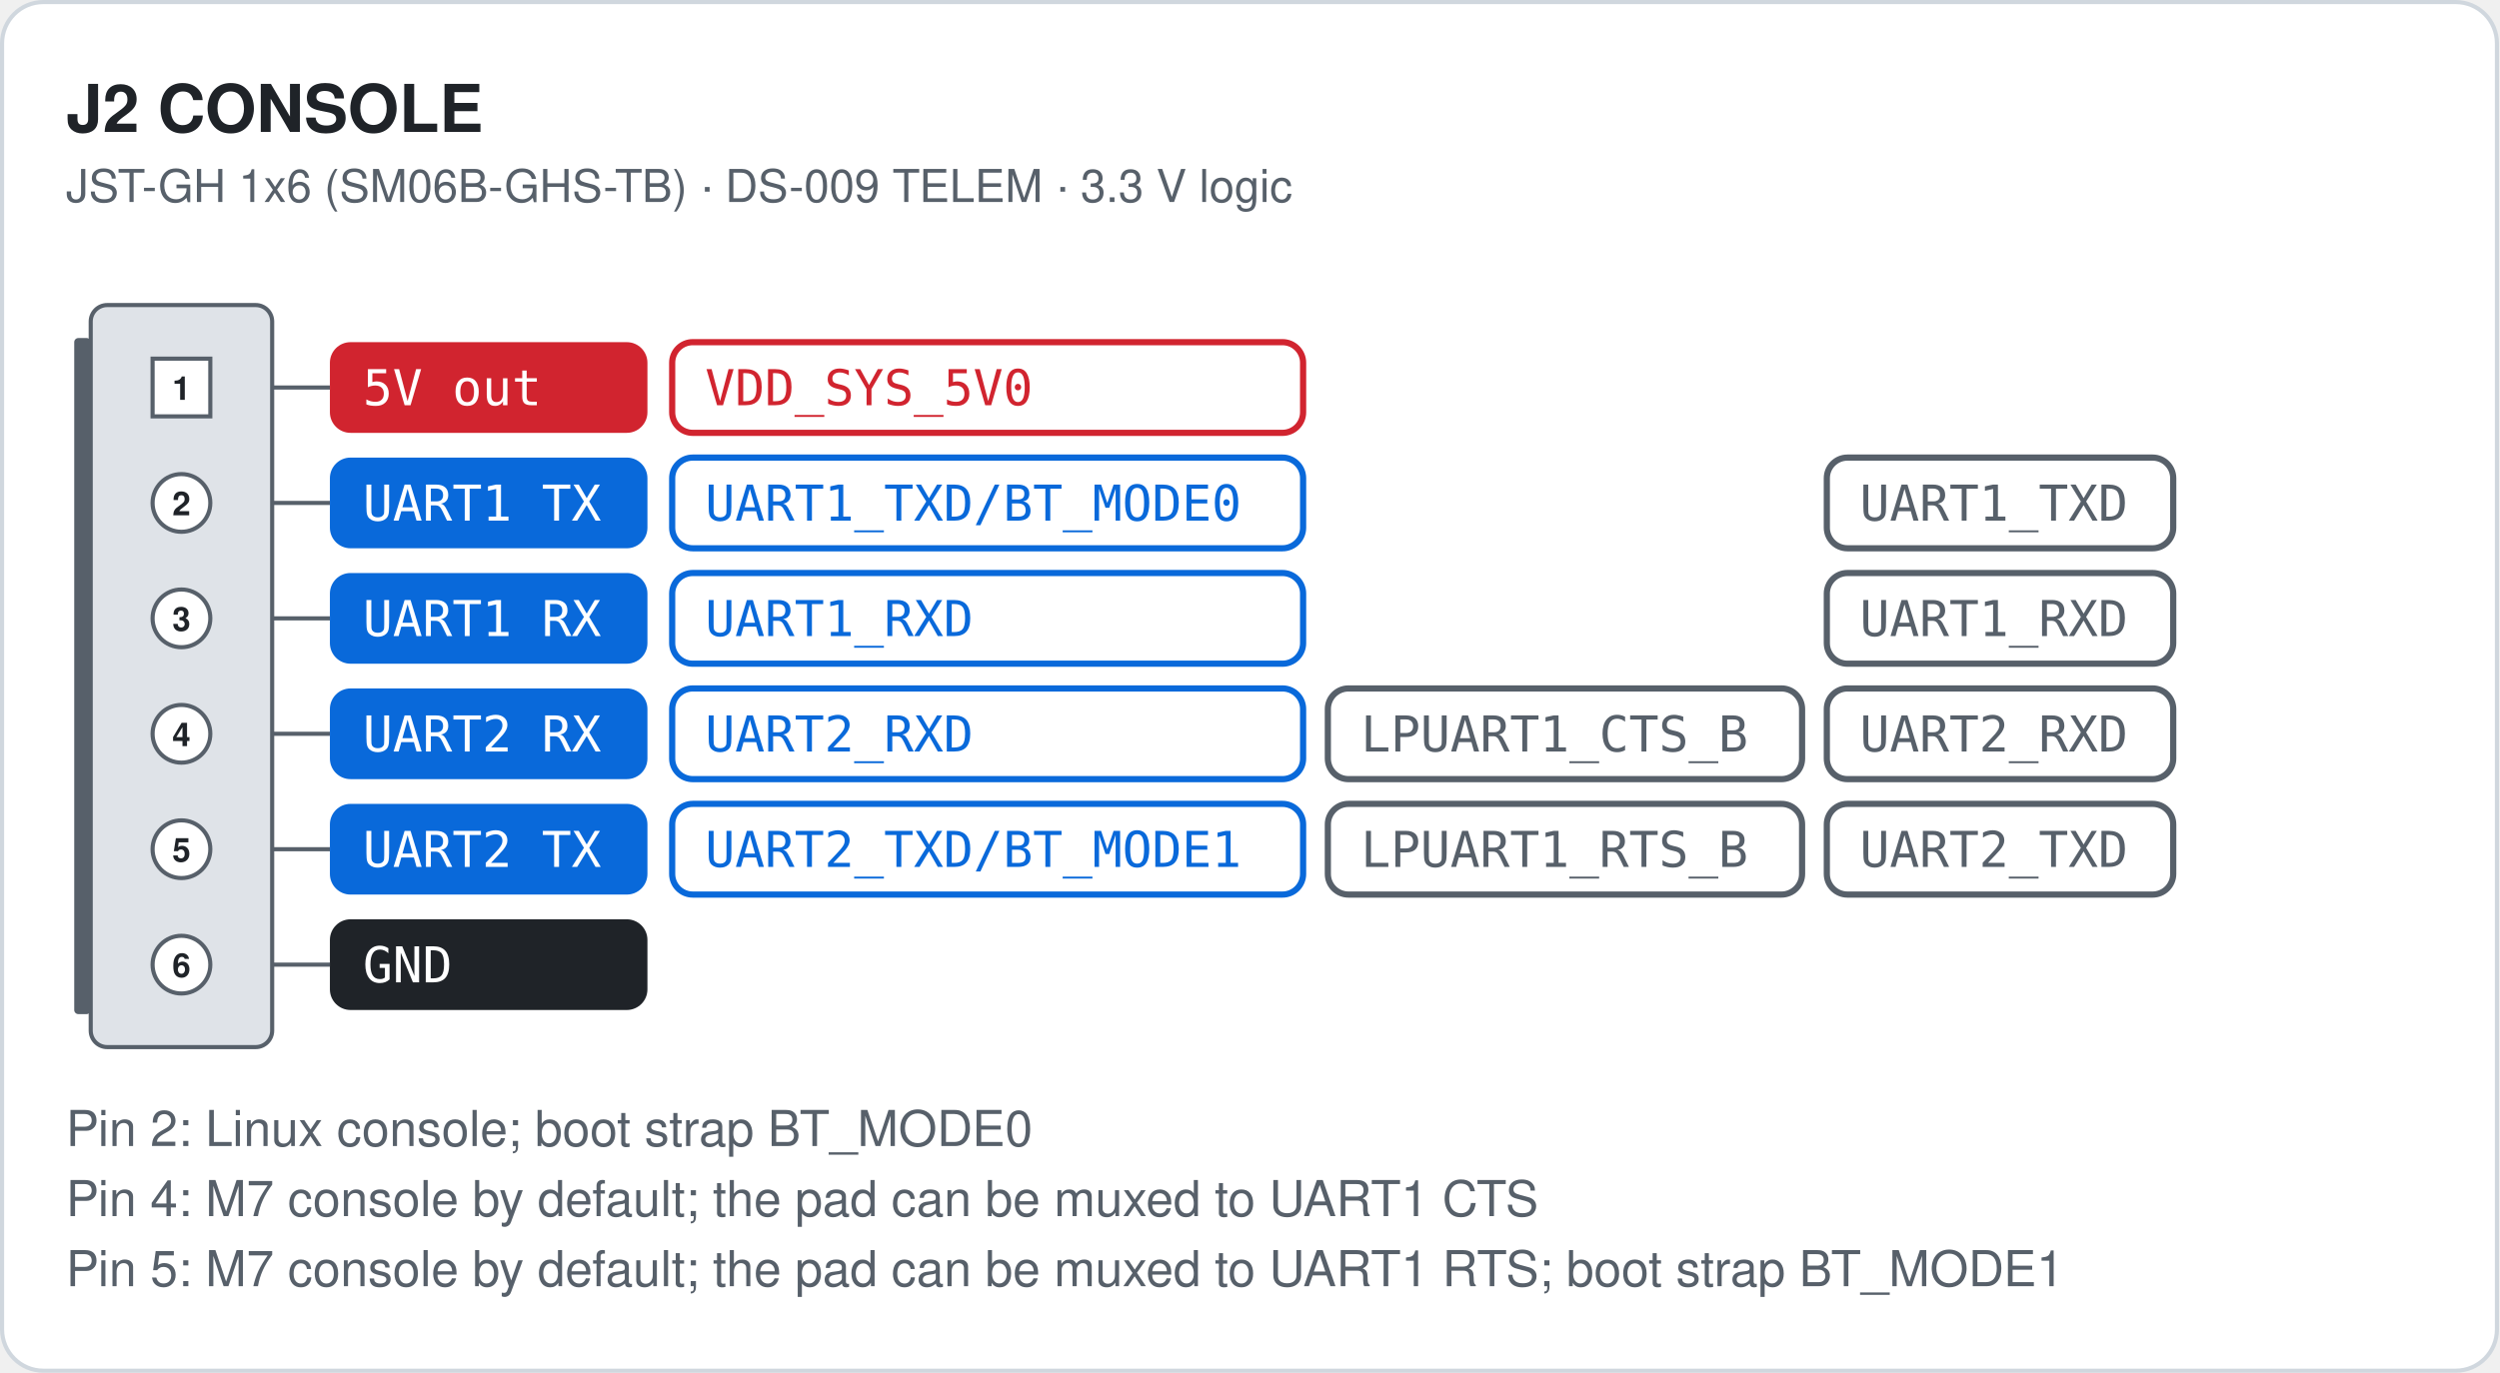
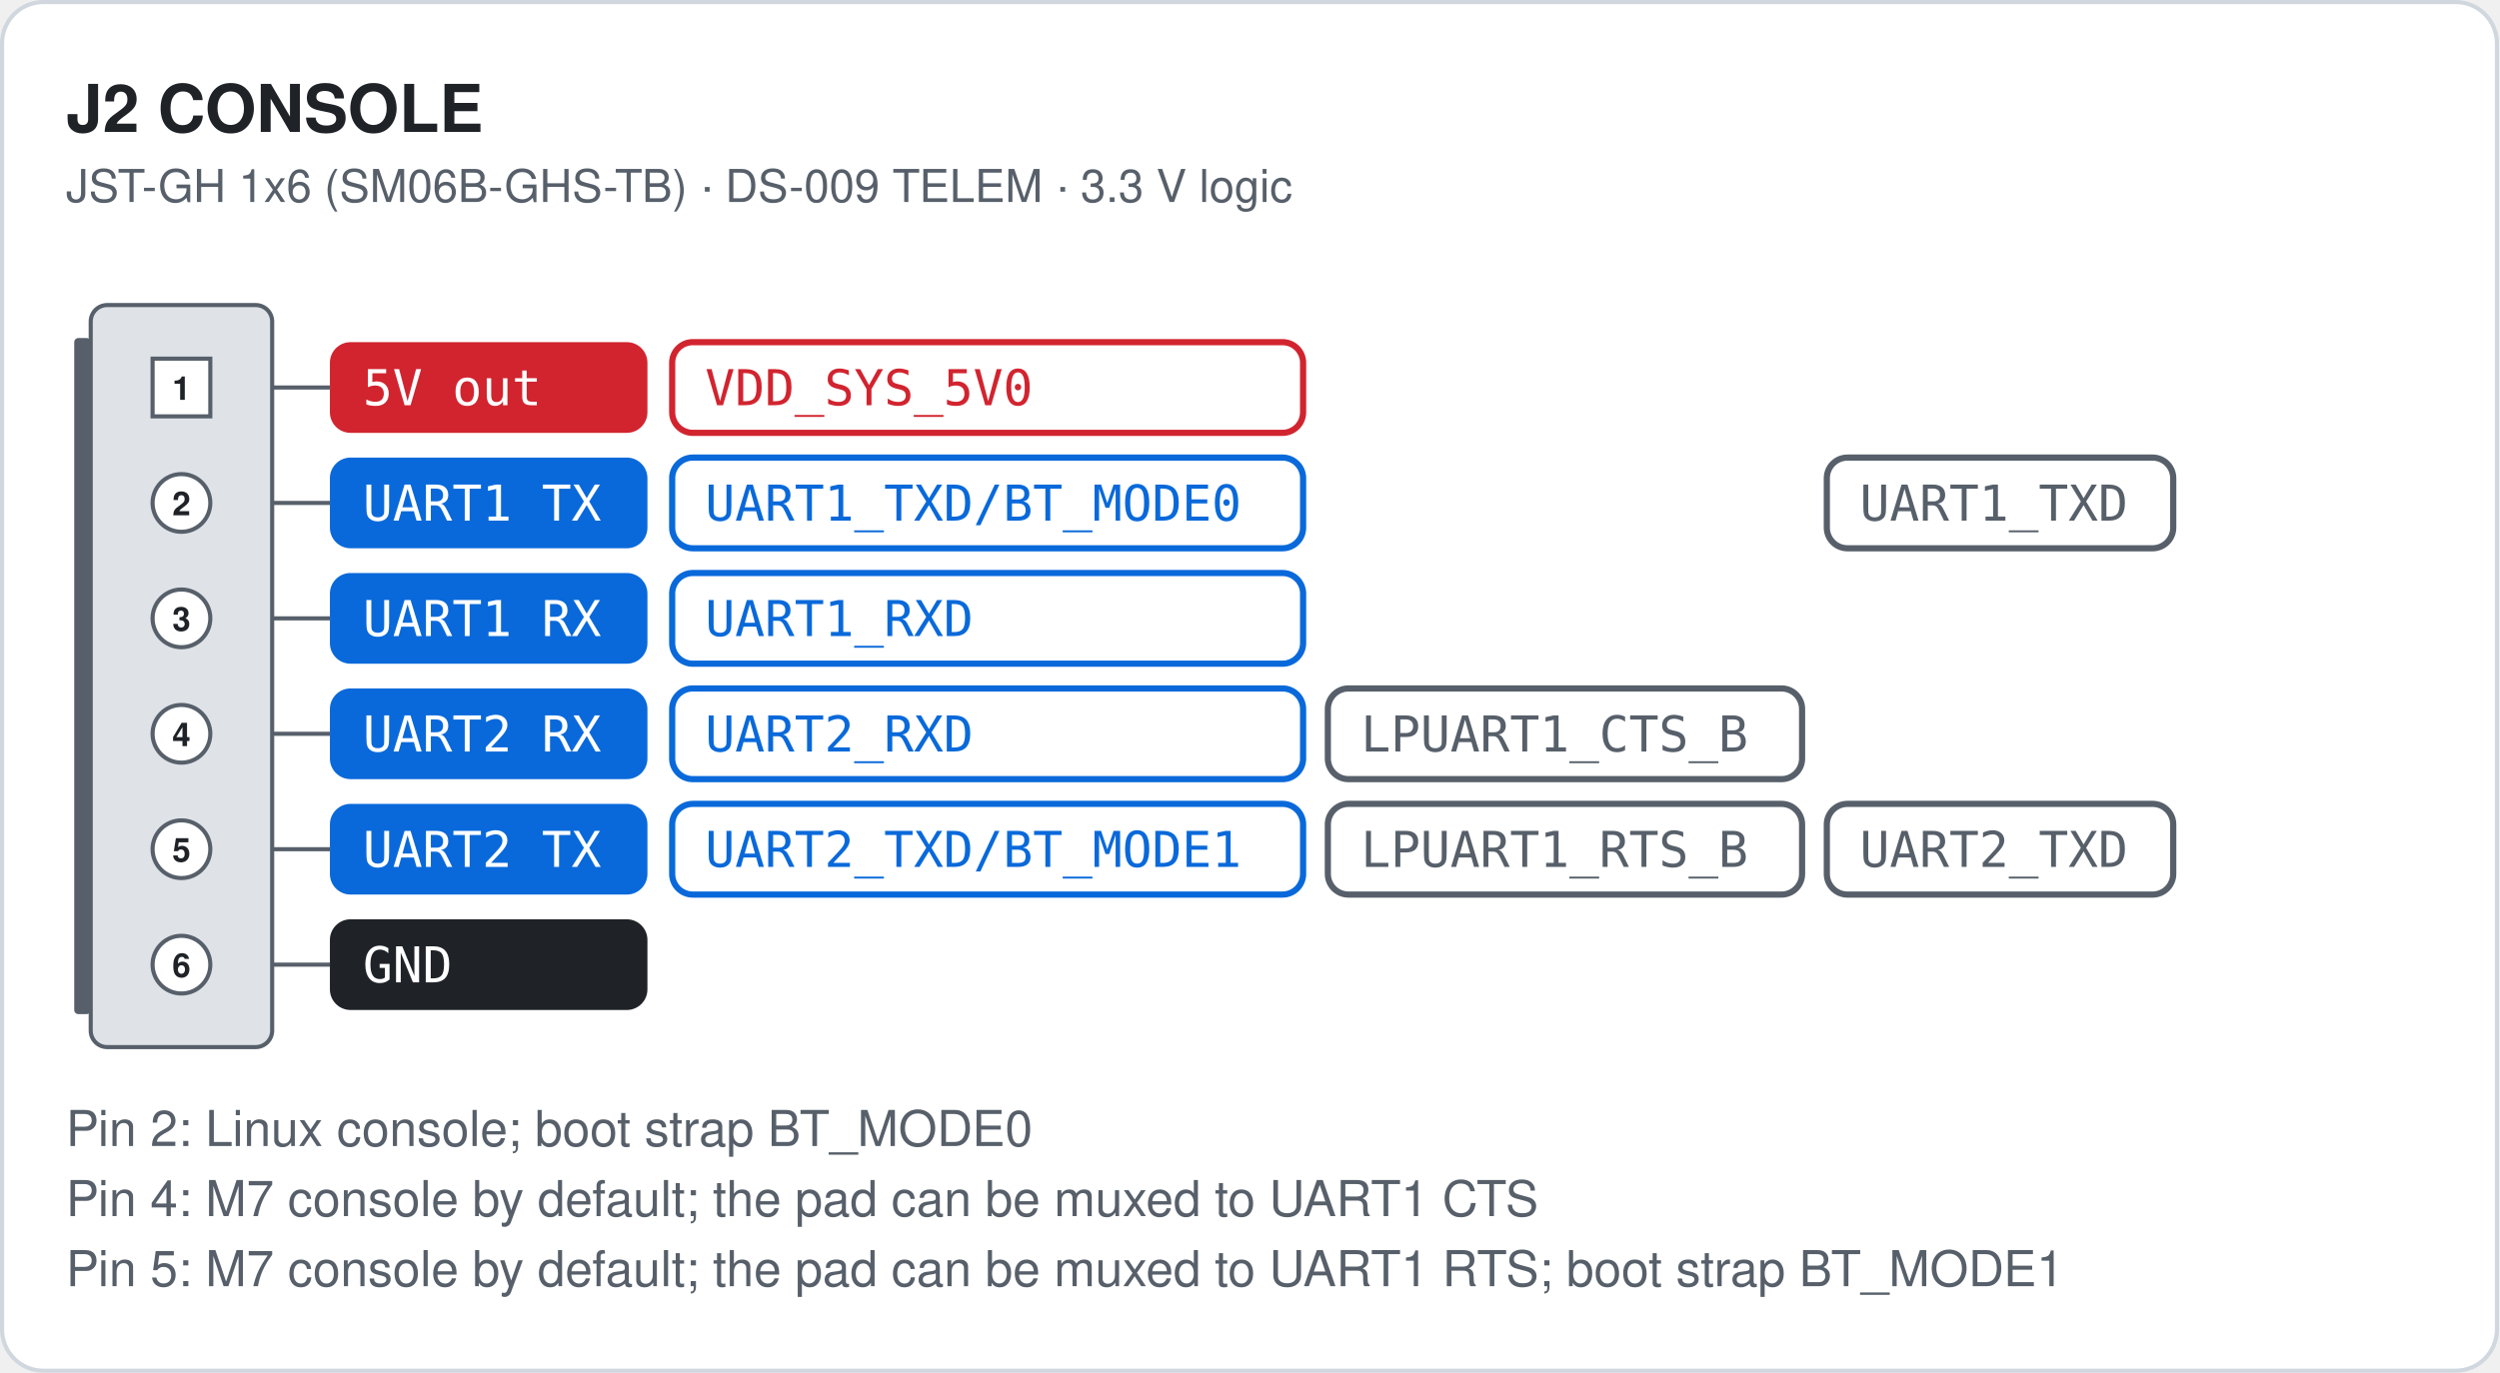
<svg xmlns="http://www.w3.org/2000/svg" width="606" height="333" viewBox="0 0 606 333" data-theme="light" data-conn="main/J2" data-cat="uart" data-fill="#0969da" data-heading="main-j2-console">
  <rect x="0.5" y="0.5" width="605" height="332" rx="10" fill="#ffffff" stroke="#d0d7de" />
  <text x="16" y="32" font-family="'IBM Plex Sans', -apple-system, 'Segoe UI', Helvetica, Arial, sans-serif" font-size="16" font-weight="700" fill="#1f2328">J2 CONSOLE</text>
  <text x="16" y="49" font-family="'IBM Plex Sans', -apple-system, 'Segoe UI', Helvetica, Arial, sans-serif" font-size="11" fill="#57606a">JST-GH 1x6 (SM06B-GHS-TB) · DS-009 TELEM · 3.3 V logic</text>
  <rect x="22" y="74" width="44" height="180" rx="4" fill="#dfe3e8" stroke="#57606a" />
  <rect x="18" y="82" width="4" height="164" rx="1" fill="#57606a" />
  <g id="main-J2-pin-1" data-pin="1">
    <rect x="37.0" y="87.0" width="14" height="14" fill="#ffffff" stroke="#57606a" />
    <text x="44.0" y="97.0" text-anchor="middle" font-family="'IBM Plex Sans', -apple-system, 'Segoe UI', Helvetica, Arial, sans-serif" font-size="8" font-weight="600" fill="#1f2328">1</text>
    <line x1="66" y1="94.0" x2="80" y2="94.0" stroke="#57606a" stroke-width="1" />
    <rect x="80" y="83.0" width="77" height="22" rx="5" fill="#d1242f" />
    <text x="88" y="98.3" font-family="'IBM Plex Mono', ui-monospace, SFMono-Regular, Menlo, Consolas, monospace" font-size="12" font-weight="500" fill="#ffffff">5V out</text>
    <rect x="163" y="83.0" width="153" height="22" rx="5" fill="none" stroke="#d1242f" stroke-width="1.5" />
    <text x="171" y="98.3" font-family="'IBM Plex Mono', ui-monospace, SFMono-Regular, Menlo, Consolas, monospace" font-size="12" font-weight="500" fill="#d1242f">VDD_SYS_5V0</text>
  </g>
  <g id="main-J2-pin-2" data-pin="2">
    <circle cx="44.0" cy="122.0" r="7" fill="#ffffff" stroke="#57606a" />
    <text x="44.0" y="125.0" text-anchor="middle" font-family="'IBM Plex Sans', -apple-system, 'Segoe UI', Helvetica, Arial, sans-serif" font-size="8" font-weight="600" fill="#1f2328">2</text>
    <line x1="66" y1="122.0" x2="80" y2="122.0" stroke="#57606a" stroke-width="1" />
    <rect x="80" y="111.0" width="77" height="22" rx="5" fill="#0969da" />
    <text x="88" y="126.3" font-family="'IBM Plex Mono', ui-monospace, SFMono-Regular, Menlo, Consolas, monospace" font-size="12" font-weight="500" fill="#ffffff">UART1 TX</text>
    <rect x="163" y="111.0" width="153" height="22" rx="5" fill="none" stroke="#0969da" stroke-width="1.5" />
    <text x="171" y="126.3" font-family="'IBM Plex Mono', ui-monospace, SFMono-Regular, Menlo, Consolas, monospace" font-size="12" font-weight="500" fill="#0969da">UART1_TXD/BT_MODE0</text>
    <rect x="443" y="111.0" width="84" height="22" rx="5" fill="none" stroke="#57606a" stroke-width="1.5" />
    <text x="451" y="126.3" font-family="'IBM Plex Mono', ui-monospace, SFMono-Regular, Menlo, Consolas, monospace" font-size="12" font-weight="500" fill="#57606a">UART1_TXD</text>
  </g>
  <g id="main-J2-pin-3" data-pin="3">
    <circle cx="44.0" cy="150.0" r="7" fill="#ffffff" stroke="#57606a" />
    <text x="44.0" y="153.0" text-anchor="middle" font-family="'IBM Plex Sans', -apple-system, 'Segoe UI', Helvetica, Arial, sans-serif" font-size="8" font-weight="600" fill="#1f2328">3</text>
    <line x1="66" y1="150.0" x2="80" y2="150.0" stroke="#57606a" stroke-width="1" />
    <rect x="80" y="139.0" width="77" height="22" rx="5" fill="#0969da" />
    <text x="88" y="154.3" font-family="'IBM Plex Mono', ui-monospace, SFMono-Regular, Menlo, Consolas, monospace" font-size="12" font-weight="500" fill="#ffffff">UART1 RX</text>
    <rect x="163" y="139.0" width="153" height="22" rx="5" fill="none" stroke="#0969da" stroke-width="1.5" />
    <text x="171" y="154.3" font-family="'IBM Plex Mono', ui-monospace, SFMono-Regular, Menlo, Consolas, monospace" font-size="12" font-weight="500" fill="#0969da">UART1_RXD</text>
-     <rect x="443" y="139.0" width="84" height="22" rx="5" fill="none" stroke="#57606a" stroke-width="1.5" />
-     <text x="451" y="154.3" font-family="'IBM Plex Mono', ui-monospace, SFMono-Regular, Menlo, Consolas, monospace" font-size="12" font-weight="500" fill="#57606a">UART1_RXD</text>
  </g>
  <g id="main-J2-pin-4" data-pin="4">
    <circle cx="44.0" cy="178.0" r="7" fill="#ffffff" stroke="#57606a" />
    <text x="44.0" y="181.0" text-anchor="middle" font-family="'IBM Plex Sans', -apple-system, 'Segoe UI', Helvetica, Arial, sans-serif" font-size="8" font-weight="600" fill="#1f2328">4</text>
    <line x1="66" y1="178.0" x2="80" y2="178.0" stroke="#57606a" stroke-width="1" />
    <rect x="80" y="167.0" width="77" height="22" rx="5" fill="#0969da" />
    <text x="88" y="182.3" font-family="'IBM Plex Mono', ui-monospace, SFMono-Regular, Menlo, Consolas, monospace" font-size="12" font-weight="500" fill="#ffffff">UART2 RX</text>
    <rect x="163" y="167.0" width="153" height="22" rx="5" fill="none" stroke="#0969da" stroke-width="1.5" />
    <text x="171" y="182.3" font-family="'IBM Plex Mono', ui-monospace, SFMono-Regular, Menlo, Consolas, monospace" font-size="12" font-weight="500" fill="#0969da">UART2_RXD</text>
    <rect x="322" y="167.0" width="115" height="22" rx="5" fill="none" stroke="#57606a" stroke-width="1.5" />
    <text x="330" y="182.3" font-family="'IBM Plex Mono', ui-monospace, SFMono-Regular, Menlo, Consolas, monospace" font-size="12" font-weight="500" fill="#57606a">LPUART1_CTS_B</text>
-     <rect x="443" y="167.0" width="84" height="22" rx="5" fill="none" stroke="#57606a" stroke-width="1.5" />
-     <text x="451" y="182.3" font-family="'IBM Plex Mono', ui-monospace, SFMono-Regular, Menlo, Consolas, monospace" font-size="12" font-weight="500" fill="#57606a">UART2_RXD</text>
  </g>
  <g id="main-J2-pin-5" data-pin="5">
    <circle cx="44.0" cy="206.0" r="7" fill="#ffffff" stroke="#57606a" />
    <text x="44.0" y="209.0" text-anchor="middle" font-family="'IBM Plex Sans', -apple-system, 'Segoe UI', Helvetica, Arial, sans-serif" font-size="8" font-weight="600" fill="#1f2328">5</text>
    <line x1="66" y1="206.0" x2="80" y2="206.0" stroke="#57606a" stroke-width="1" />
    <rect x="80" y="195.0" width="77" height="22" rx="5" fill="#0969da" />
    <text x="88" y="210.3" font-family="'IBM Plex Mono', ui-monospace, SFMono-Regular, Menlo, Consolas, monospace" font-size="12" font-weight="500" fill="#ffffff">UART2 TX</text>
    <rect x="163" y="195.0" width="153" height="22" rx="5" fill="none" stroke="#0969da" stroke-width="1.5" />
    <text x="171" y="210.3" font-family="'IBM Plex Mono', ui-monospace, SFMono-Regular, Menlo, Consolas, monospace" font-size="12" font-weight="500" fill="#0969da">UART2_TXD/BT_MODE1</text>
    <rect x="322" y="195.0" width="115" height="22" rx="5" fill="none" stroke="#57606a" stroke-width="1.5" />
    <text x="330" y="210.3" font-family="'IBM Plex Mono', ui-monospace, SFMono-Regular, Menlo, Consolas, monospace" font-size="12" font-weight="500" fill="#57606a">LPUART1_RTS_B</text>
    <rect x="443" y="195.0" width="84" height="22" rx="5" fill="none" stroke="#57606a" stroke-width="1.5" />
    <text x="451" y="210.3" font-family="'IBM Plex Mono', ui-monospace, SFMono-Regular, Menlo, Consolas, monospace" font-size="12" font-weight="500" fill="#57606a">UART2_TXD</text>
  </g>
  <g id="main-J2-pin-6" data-pin="6">
    <circle cx="44.0" cy="234.0" r="7" fill="#ffffff" stroke="#57606a" />
    <text x="44.0" y="237.0" text-anchor="middle" font-family="'IBM Plex Sans', -apple-system, 'Segoe UI', Helvetica, Arial, sans-serif" font-size="8" font-weight="600" fill="#1f2328">6</text>
    <line x1="66" y1="234.0" x2="80" y2="234.0" stroke="#57606a" stroke-width="1" />
    <rect x="80" y="223.0" width="77" height="22" rx="5" fill="#1f2328" />
    <text x="88" y="238.3" font-family="'IBM Plex Mono', ui-monospace, SFMono-Regular, Menlo, Consolas, monospace" font-size="12" font-weight="500" fill="#ffffff">GND</text>
  </g>
  <text x="16" y="278" font-family="'IBM Plex Sans', -apple-system, 'Segoe UI', Helvetica, Arial, sans-serif" font-size="12" fill="#57606a">Pin 2: Linux console; boot strap BT_MODE0</text>
  <text x="16" y="295" font-family="'IBM Plex Sans', -apple-system, 'Segoe UI', Helvetica, Arial, sans-serif" font-size="12" fill="#57606a">Pin 4: M7 console by default; the pad can be muxed to UART1 CTS</text>
  <text x="16" y="312" font-family="'IBM Plex Sans', -apple-system, 'Segoe UI', Helvetica, Arial, sans-serif" font-size="12" fill="#57606a">Pin 5: M7 console by default; the pad can be muxed to UART1 RTS; boot strap BT_MODE1</text>
</svg>
